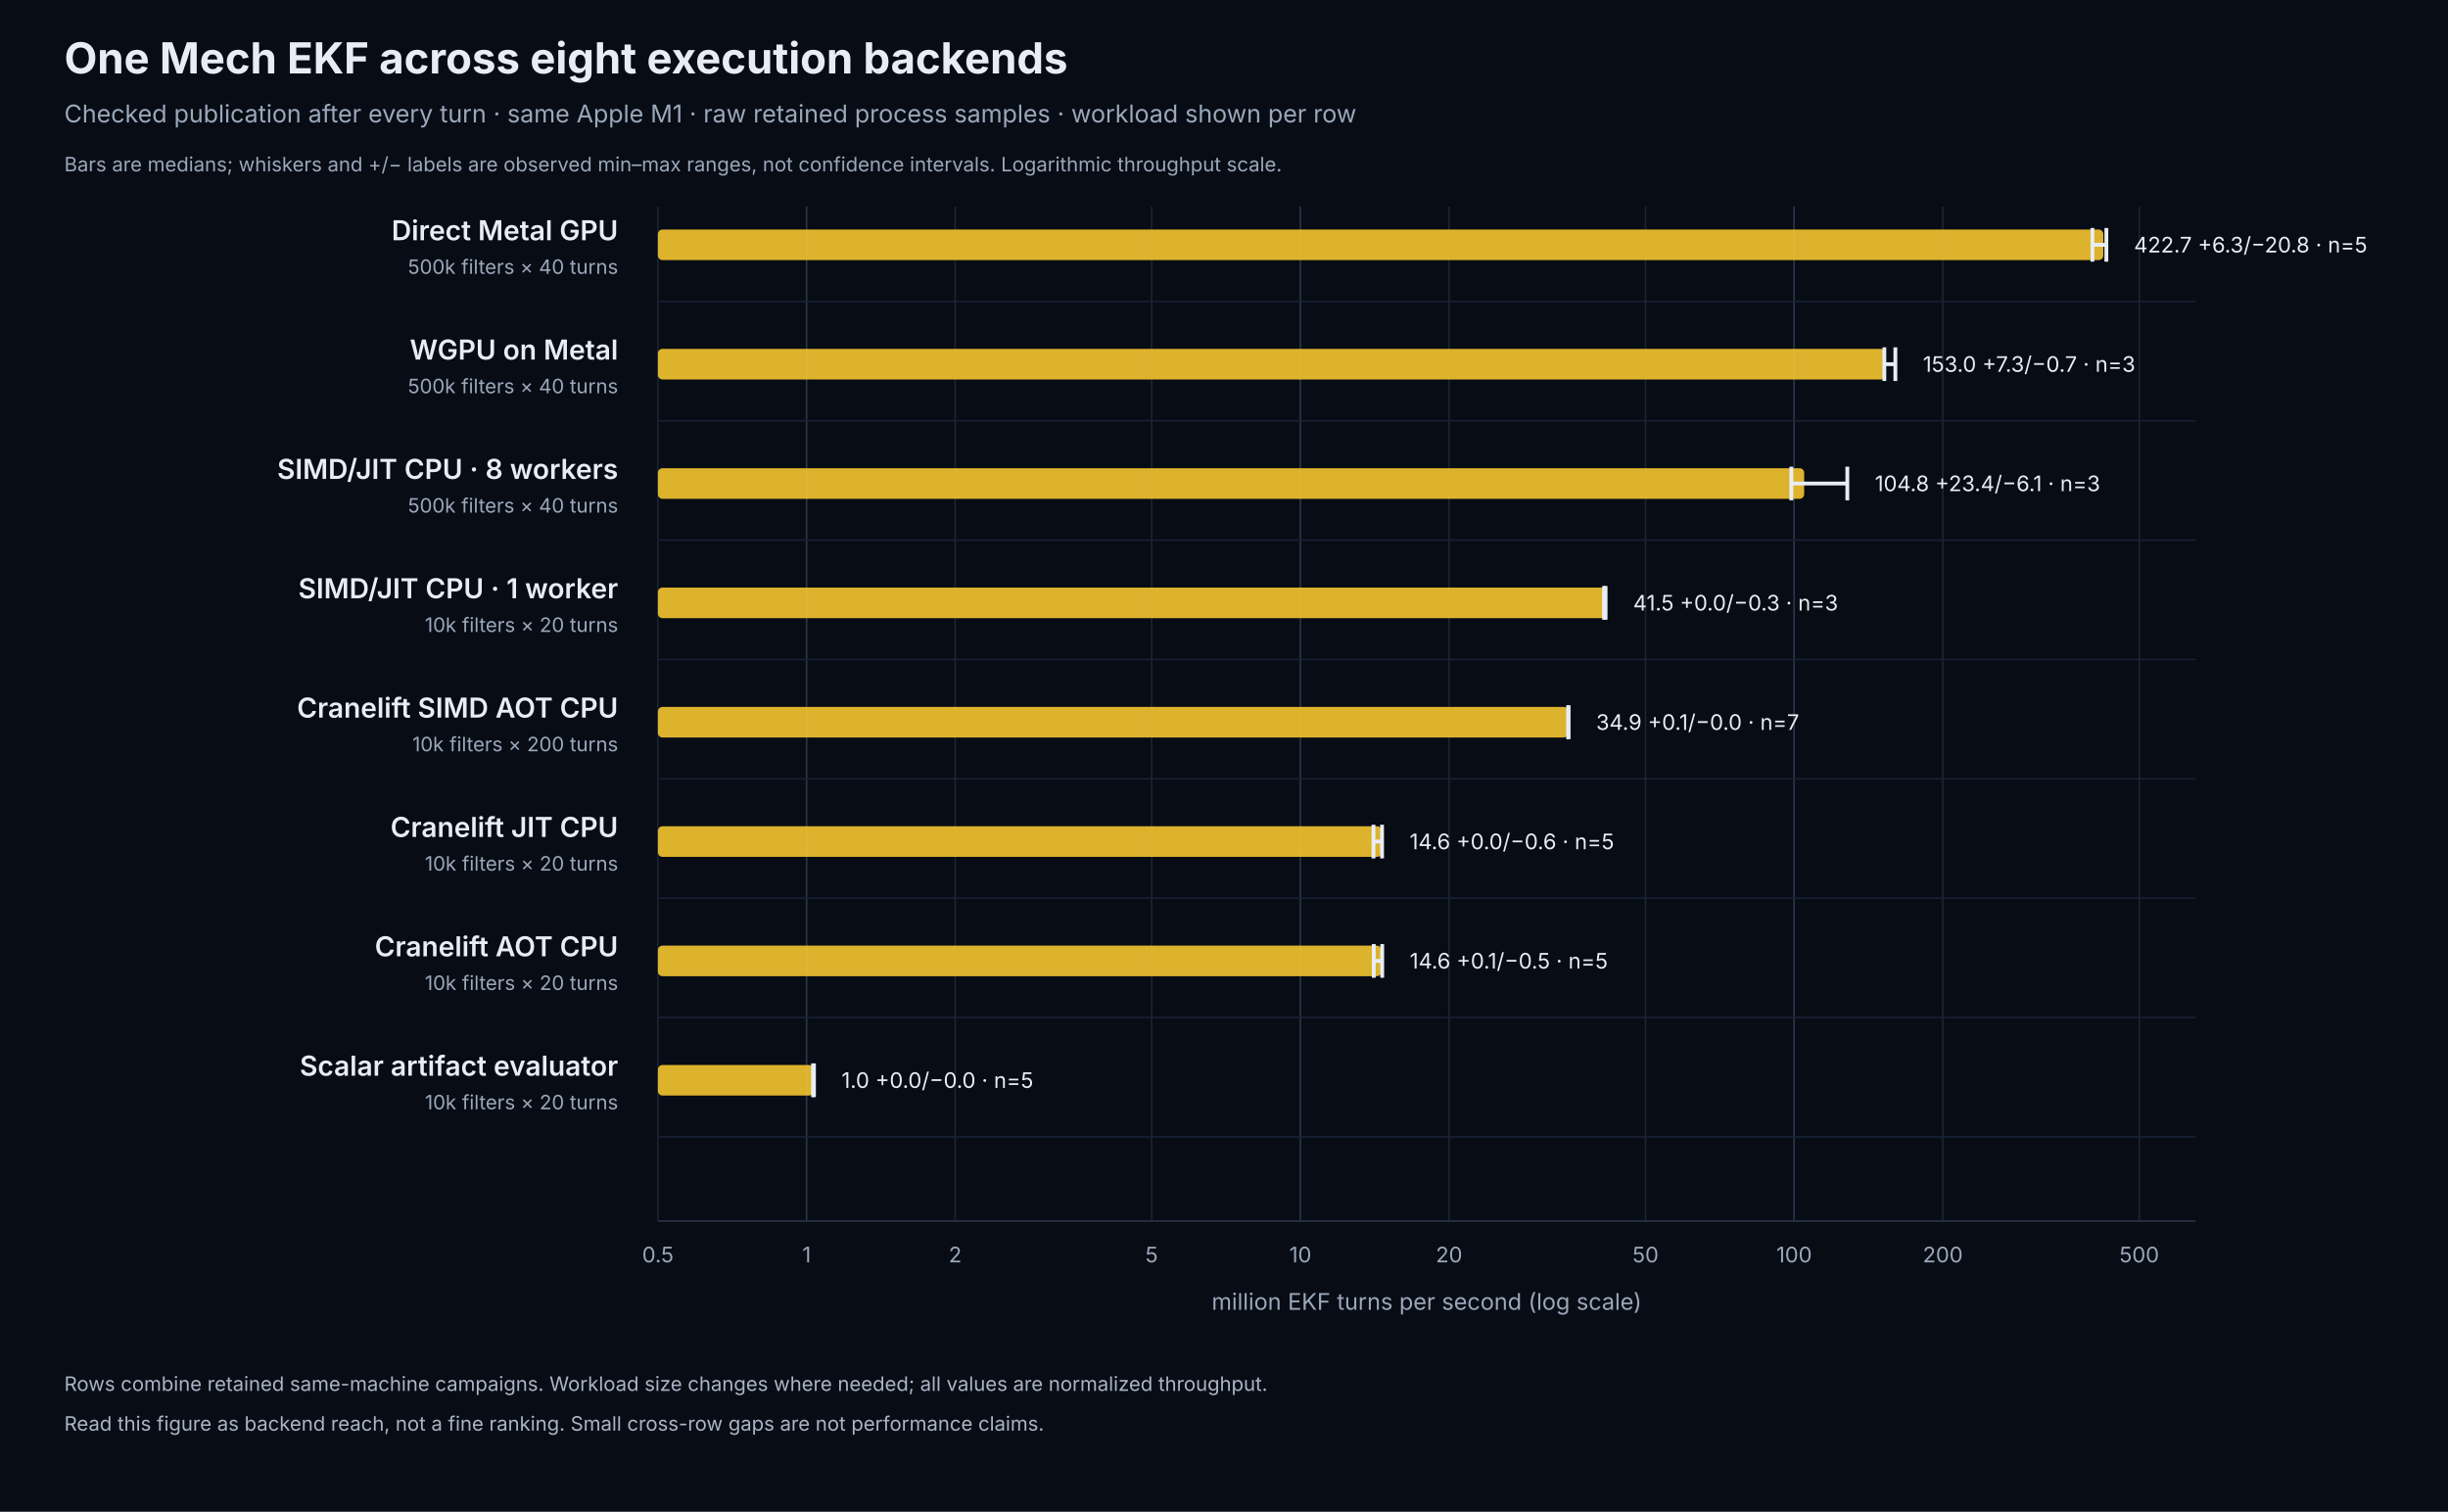
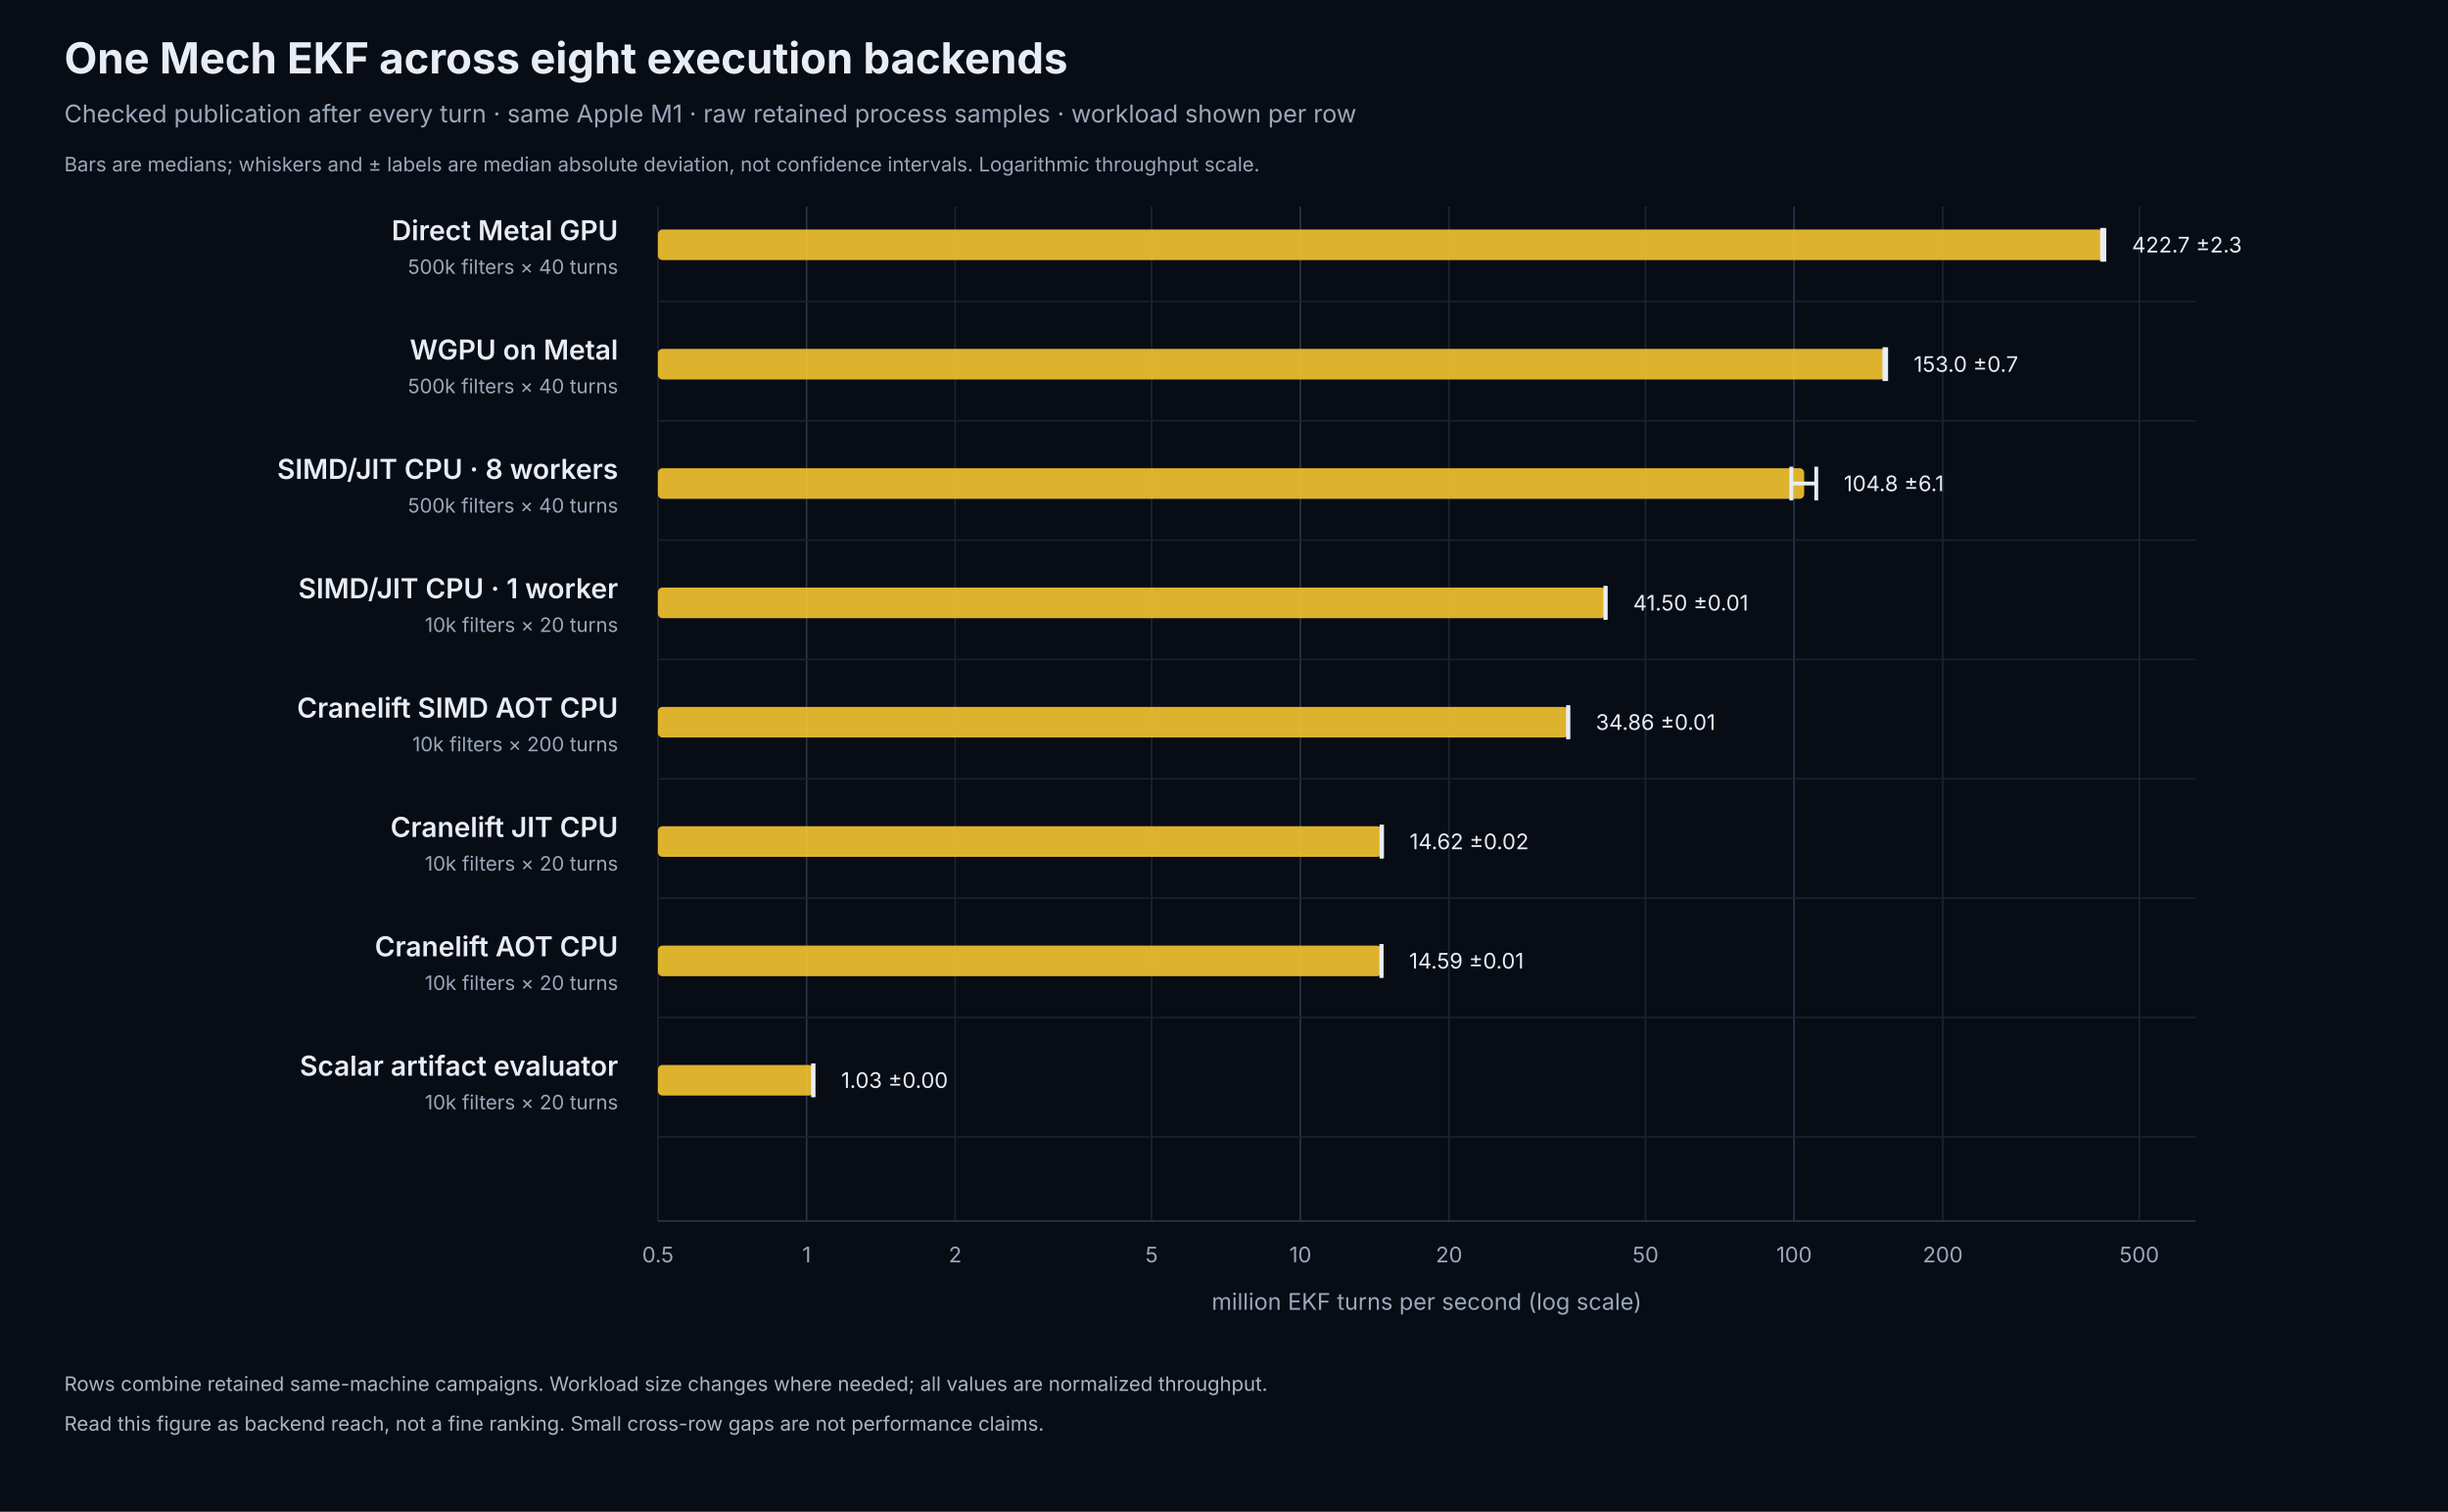
<svg xmlns="http://www.w3.org/2000/svg" width="1600" height="988" viewBox="0 0 1600 988" role="img" aria-labelledby="mech-title mech-desc">
  <rect width="100%" height="100%" fill="#080c14" />
  <style>text{font-family:-apple-system,BlinkMacSystemFont,"Segoe UI",sans-serif;fill:#e8edf5}.muted{fill:#9aa8ba}.grid{stroke:#2a374c;stroke-width:1}.minor-grid{stroke:#1a2538;stroke-width:1}.row-guide{stroke:#182235;stroke-width:1}.axis{fill:#9aa8ba;font-size:14px}.label{font-size:18px;font-weight:600}.detail{fill:#9aa8ba;font-size:13px}.value{font-size:14px;font-variant-numeric:tabular-nums}.whisker{stroke:#e8edf5;stroke-width:2.5}.footnote{fill:#aab5c5;font-size:13px}</style>
  <text x="42" y="48" font-size="28" font-weight="700">One Mech EKF across eight execution backends</text>
  <text x="42" y="80" class="muted" font-size="16">Checked publication after every turn · same Apple M1 · raw retained process samples · workload shown per row</text>
-   <text x="42" y="112" class="muted" font-size="13">Bars are medians; whiskers and +/− labels are observed min–max ranges, not confidence intervals. Logarithmic throughput scale.</text>
+   <text x="42" y="112" class="muted" font-size="13">Bars are medians; whiskers and ± labels are median absolute deviation, not confidence intervals. Logarithmic throughput scale.</text>
  <line x1="430.0" y1="135" x2="430.0" y2="798" class="minor-grid" />
  <text x="430.0" y="825" text-anchor="middle" class="axis">0.5</text>
  <line x1="527.2" y1="135" x2="527.2" y2="798" class="grid" />
  <text x="527.2" y="825" text-anchor="middle" class="axis">1</text>
  <line x1="624.3" y1="135" x2="624.3" y2="798" class="minor-grid" />
  <text x="624.3" y="825" text-anchor="middle" class="axis">2</text>
  <line x1="752.7" y1="135" x2="752.7" y2="798" class="minor-grid" />
  <text x="752.7" y="825" text-anchor="middle" class="axis">5</text>
  <line x1="849.9" y1="135" x2="849.9" y2="798" class="grid" />
  <text x="849.9" y="825" text-anchor="middle" class="axis">10</text>
  <line x1="947.1" y1="135" x2="947.1" y2="798" class="minor-grid" />
  <text x="947.1" y="825" text-anchor="middle" class="axis">20</text>
  <line x1="1075.5" y1="135" x2="1075.5" y2="798" class="minor-grid" />
  <text x="1075.5" y="825" text-anchor="middle" class="axis">50</text>
  <line x1="1172.6" y1="135" x2="1172.6" y2="798" class="grid" />
  <text x="1172.6" y="825" text-anchor="middle" class="axis">100</text>
  <line x1="1269.8" y1="135" x2="1269.8" y2="798" class="minor-grid" />
  <text x="1269.8" y="825" text-anchor="middle" class="axis">200</text>
  <line x1="1398.2" y1="135" x2="1398.2" y2="798" class="minor-grid" />
  <text x="1398.2" y="825" text-anchor="middle" class="axis">500</text>
  <line x1="430" y1="197" x2="1435" y2="197" class="row-guide" />
  <text x="404" y="157" text-anchor="end" class="label">Direct Metal GPU</text>
  <text x="404" y="179" text-anchor="end" class="detail">500k filters × 40 turns</text>
  <rect x="430.0" y="150" width="944.7" height="20" rx="3" fill="#f4c430" opacity="0.9" />
-   <line x1="1367.6" y1="160" x2="1376.7" y2="160" class="whisker" />
-   <line x1="1367.6" y1="149" x2="1367.6" y2="171" class="whisker" />
-   <line x1="1376.7" y1="149" x2="1376.7" y2="171" class="whisker" />
-   <text x="1394.7" y="165" class="value">422.7 +6.3/−20.8 · n=5</text>
+   <line x1="1373.9" y1="160" x2="1375.4" y2="160" class="whisker" />
+   <line x1="1373.9" y1="149" x2="1373.9" y2="171" class="whisker" />
+   <line x1="1375.4" y1="149" x2="1375.4" y2="171" class="whisker" />
+   <text x="1393.4" y="165" class="value">422.7 ±2.3</text>
  <line x1="430" y1="275" x2="1435" y2="275" class="row-guide" />
  <text x="404" y="235" text-anchor="end" class="label">WGPU on Metal</text>
  <text x="404" y="257" text-anchor="end" class="detail">500k filters × 40 turns</text>
  <rect x="430.0" y="228" width="802.2" height="20" rx="3" fill="#f4c430" opacity="0.9" />
-   <line x1="1231.6" y1="238" x2="1238.8" y2="238" class="whisker" />
+   <line x1="1231.6" y1="238" x2="1232.8" y2="238" class="whisker" />
  <line x1="1231.6" y1="227" x2="1231.6" y2="249" class="whisker" />
-   <line x1="1238.8" y1="227" x2="1238.8" y2="249" class="whisker" />
-   <text x="1256.8" y="243" class="value">153.0 +7.3/−0.7 · n=3</text>
+   <line x1="1232.8" y1="227" x2="1232.8" y2="249" class="whisker" />
+   <text x="1250.8" y="243" class="value">153.0 ±0.7</text>
  <line x1="430" y1="353" x2="1435" y2="353" class="row-guide" />
  <text x="404" y="313" text-anchor="end" class="label">SIMD/JIT CPU · 8 workers</text>
  <text x="404" y="335" text-anchor="end" class="detail">500k filters × 40 turns</text>
  <rect x="430.0" y="306" width="749.2" height="20" rx="3" fill="#f4c430" opacity="0.9" />
-   <line x1="1170.8" y1="316" x2="1207.4" y2="316" class="whisker" />
+   <line x1="1170.8" y1="316" x2="1187.1" y2="316" class="whisker" />
  <line x1="1170.8" y1="305" x2="1170.8" y2="327" class="whisker" />
-   <line x1="1207.4" y1="305" x2="1207.4" y2="327" class="whisker" />
-   <text x="1225.4" y="321" class="value">104.8 +23.4/−6.1 · n=3</text>
+   <line x1="1187.1" y1="305" x2="1187.1" y2="327" class="whisker" />
+   <text x="1205.1" y="321" class="value">104.8 ±6.1</text>
  <line x1="430" y1="431" x2="1435" y2="431" class="row-guide" />
  <text x="404" y="391" text-anchor="end" class="label">SIMD/JIT CPU · 1 worker</text>
  <text x="404" y="413" text-anchor="end" class="detail">10k filters × 20 turns</text>
  <rect x="430.0" y="384" width="619.4" height="20" rx="3" fill="#f4c430" opacity="0.9" />
-   <line x1="1048.4" y1="394" x2="1049.4" y2="394" class="whisker" />
-   <line x1="1048.4" y1="383" x2="1048.4" y2="405" class="whisker" />
+   <line x1="1049.3" y1="394" x2="1049.4" y2="394" class="whisker" />
+   <line x1="1049.3" y1="383" x2="1049.3" y2="405" class="whisker" />
  <line x1="1049.4" y1="383" x2="1049.4" y2="405" class="whisker" />
-   <text x="1067.4" y="399" class="value">41.5 +0.0/−0.3 · n=3</text>
+   <text x="1067.4" y="399" class="value">41.50 ±0.01</text>
  <line x1="430" y1="509" x2="1435" y2="509" class="row-guide" />
  <text x="404" y="469" text-anchor="end" class="label">Cranelift SIMD AOT CPU</text>
  <text x="404" y="491" text-anchor="end" class="detail">10k filters × 200 turns</text>
  <rect x="430.0" y="462" width="594.9" height="20" rx="3" fill="#f4c430" opacity="0.9" />
-   <line x1="1024.9" y1="472" x2="1025.2" y2="472" class="whisker" />
+   <line x1="1024.9" y1="472" x2="1025.0" y2="472" class="whisker" />
  <line x1="1024.9" y1="461" x2="1024.9" y2="483" class="whisker" />
-   <line x1="1025.2" y1="461" x2="1025.2" y2="483" class="whisker" />
-   <text x="1043.2" y="477" class="value">34.9 +0.1/−0.0 · n=7</text>
+   <line x1="1025.0" y1="461" x2="1025.0" y2="483" class="whisker" />
+   <text x="1043.0" y="477" class="value">34.86 ±0.01</text>
  <line x1="430" y1="587" x2="1435" y2="587" class="row-guide" />
  <text x="404" y="547" text-anchor="end" class="label">Cranelift JIT CPU</text>
  <text x="404" y="569" text-anchor="end" class="detail">10k filters × 20 turns</text>
  <rect x="430.0" y="540" width="473.1" height="20" rx="3" fill="#f4c430" opacity="0.9" />
-   <line x1="897.7" y1="550" x2="903.3" y2="550" class="whisker" />
-   <line x1="897.7" y1="539" x2="897.7" y2="561" class="whisker" />
+   <line x1="902.9" y1="550" x2="903.3" y2="550" class="whisker" />
+   <line x1="902.9" y1="539" x2="902.9" y2="561" class="whisker" />
  <line x1="903.3" y1="539" x2="903.3" y2="561" class="whisker" />
-   <text x="921.3" y="555" class="value">14.6 +0.0/−0.6 · n=5</text>
+   <text x="921.3" y="555" class="value">14.62 ±0.02</text>
  <line x1="430" y1="665" x2="1435" y2="665" class="row-guide" />
  <text x="404" y="625" text-anchor="end" class="label">Cranelift AOT CPU</text>
  <text x="404" y="647" text-anchor="end" class="detail">10k filters × 20 turns</text>
  <rect x="430.0" y="618" width="472.9" height="20" rx="3" fill="#f4c430" opacity="0.9" />
-   <line x1="897.9" y1="628" x2="903.4" y2="628" class="whisker" />
-   <line x1="897.9" y1="617" x2="897.9" y2="639" class="whisker" />
-   <line x1="903.4" y1="617" x2="903.4" y2="639" class="whisker" />
-   <text x="921.4" y="633" class="value">14.6 +0.1/−0.5 · n=5</text>
+   <line x1="902.8" y1="628" x2="903.0" y2="628" class="whisker" />
+   <line x1="902.8" y1="617" x2="902.8" y2="639" class="whisker" />
+   <line x1="903.0" y1="617" x2="903.0" y2="639" class="whisker" />
+   <text x="921.0" y="633" class="value">14.59 ±0.01</text>
  <line x1="430" y1="743" x2="1435" y2="743" class="row-guide" />
  <text x="404" y="703" text-anchor="end" class="label">Scalar artifact evaluator</text>
  <text x="404" y="725" text-anchor="end" class="detail">10k filters × 20 turns</text>
  <rect x="430.0" y="696" width="101.6" height="20" rx="3" fill="#f4c430" opacity="0.9" />
-   <line x1="531.4" y1="706" x2="532.0" y2="706" class="whisker" />
+   <line x1="531.4" y1="706" x2="531.7" y2="706" class="whisker" />
  <line x1="531.4" y1="695" x2="531.4" y2="717" class="whisker" />
-   <line x1="532.0" y1="695" x2="532.0" y2="717" class="whisker" />
-   <text x="550.0" y="711" class="value">1.0 +0.0/−0.0 · n=5</text>
+   <line x1="531.7" y1="695" x2="531.7" y2="717" class="whisker" />
+   <text x="549.7" y="711" class="value">1.03 ±0.00</text>
  <line x1="430" y1="798" x2="1435" y2="798" class="grid" />
  <text x="932.5" y="856" text-anchor="middle" class="muted" font-size="15">million EKF turns per second (log scale)</text>
  <text x="42" y="909" class="footnote">Rows combine retained same-machine campaigns. Workload size changes where needed; all values are normalized throughput.</text>
  <text x="42" y="935" class="footnote">Read this figure as backend reach, not a fine ranking. Small cross-row gaps are not performance claims.</text>
</svg>
